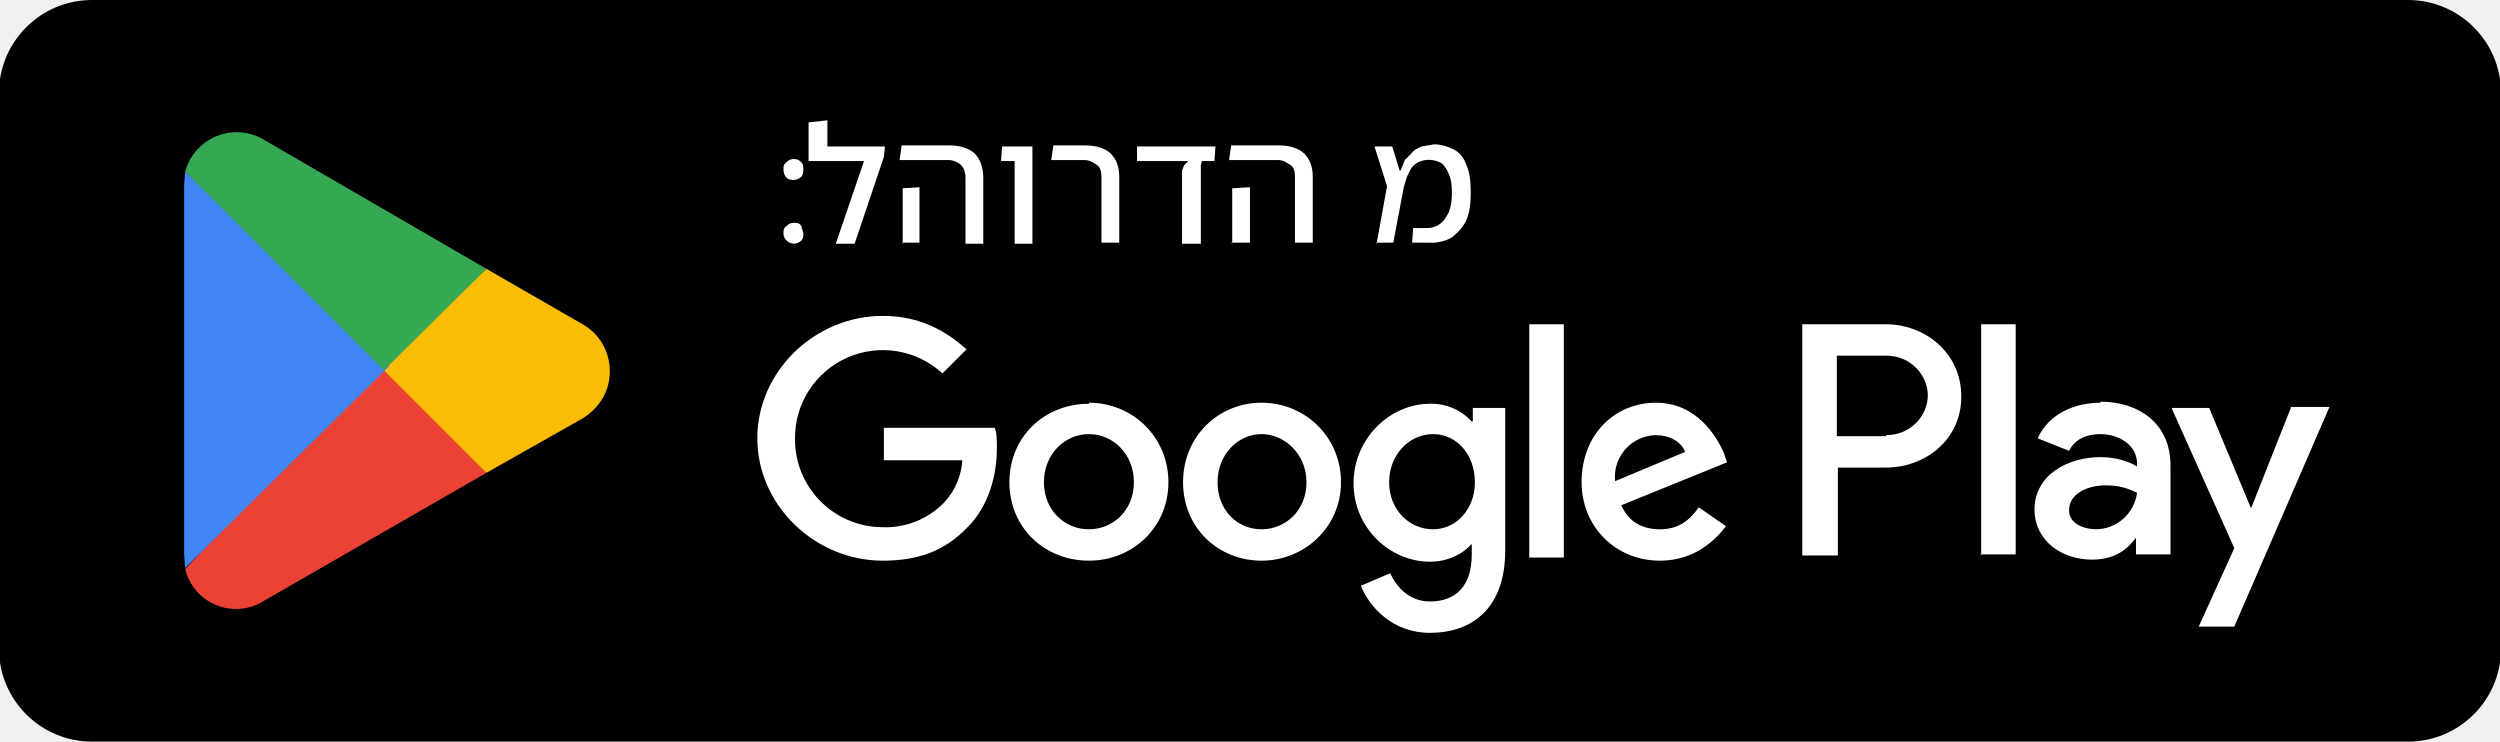
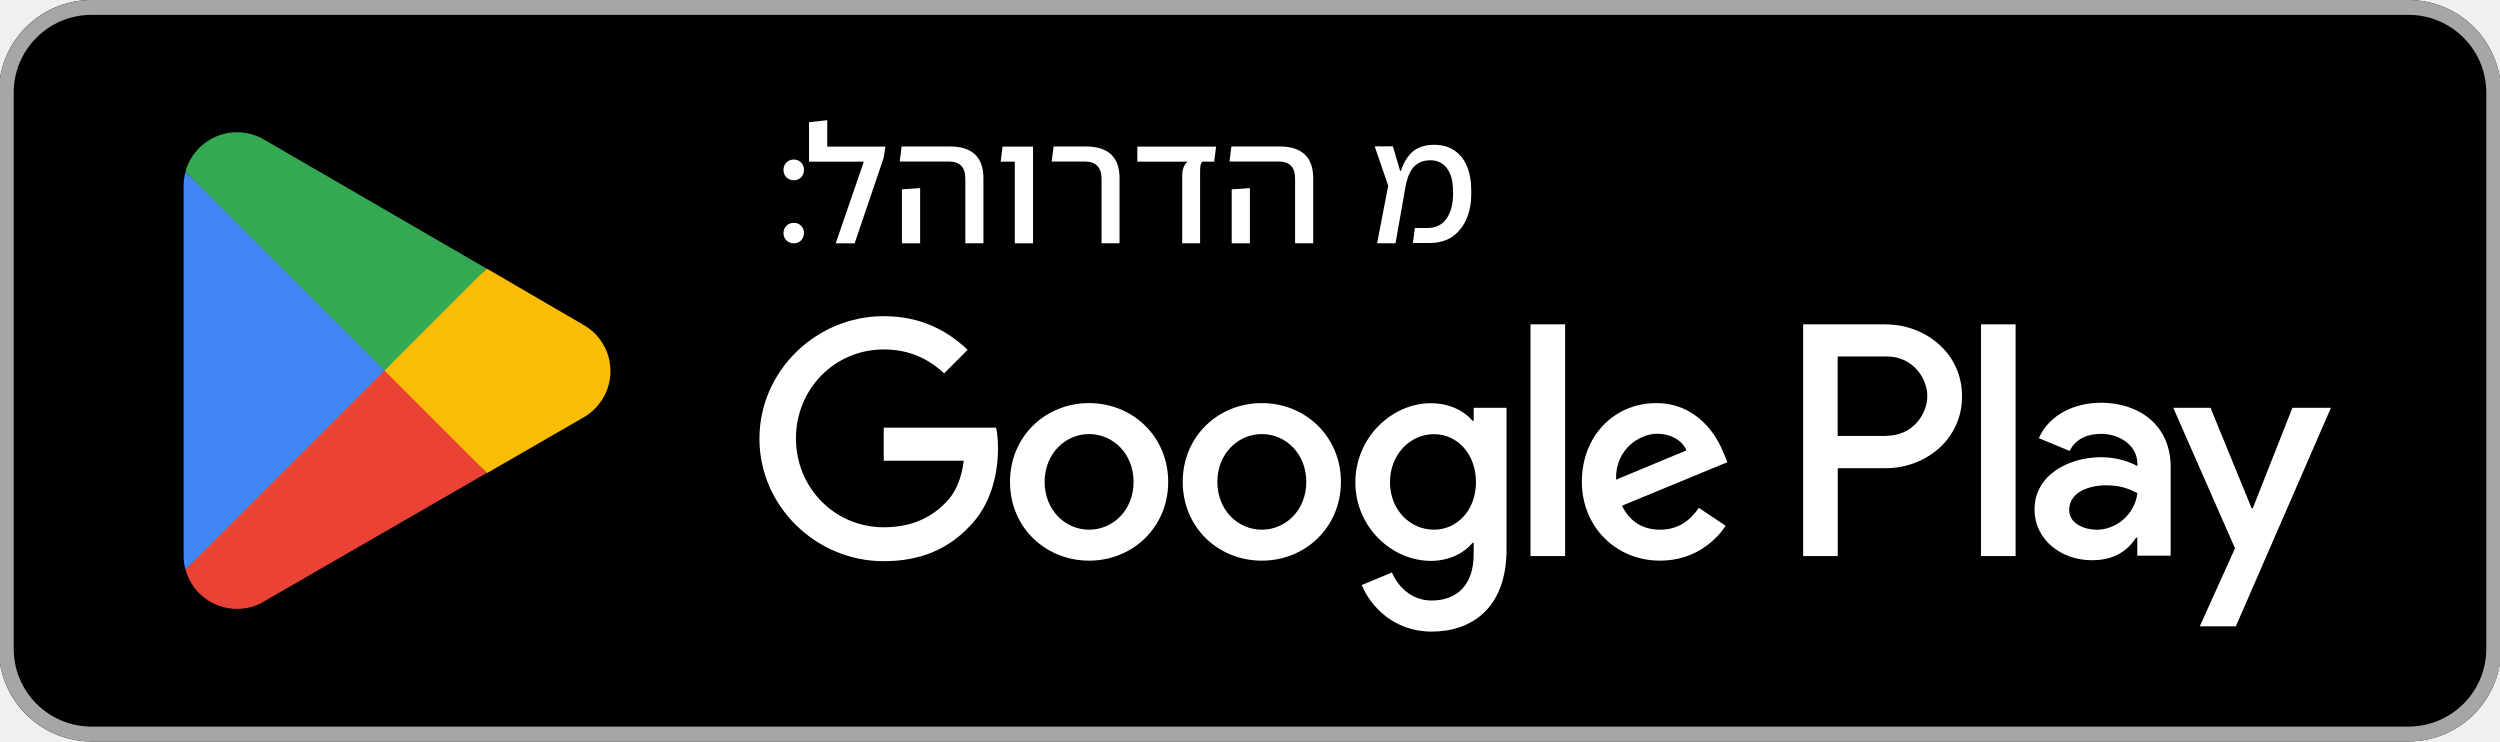
- <svg xmlns="http://www.w3.org/2000/svg" id="artwork" version="1.1" viewBox="0 0 239 70.9">
+ <svg xmlns="http://www.w3.org/2000/svg" id="artwork" version="1.1" viewBox="0 0 238.96 70.87">
  <defs>
    <style>
-       .st1{isolation:isolate}.st5{fill:#fff}
+       .st0 {
+         fill: #4285f4;
+       }
+ 
+       .st1 {
+         isolation: isolate;
+       }
+ 
+       .st2 {
+         fill: #a6a6a6;
+       }
+ 
+       .st3 {
+         fill: #34a853;
+       }
+ 
+       .st4 {
+         fill: #fbbc04;
+       }
+ 
+       .st5 {
+         fill: #fff;
+       }
+ 
+       .st6 {
+         fill: #ea4335;
+       }
    </style>
  </defs>
-   <rect x="-.1" width="239.2" height="70.9" rx="8.9" ry="8.9" />
-   <path class="st5" d="M120.6 38.5c-4.1 0-7.5 3.2-7.5 7.6s3.4 7.5 7.5 7.5 7.6-3.2 7.6-7.5-3.4-7.6-7.6-7.6Zm0 12.1c-2.3 0-4.2-1.8-4.2-4.5s2-4.6 4.2-4.6 4.3 1.9 4.3 4.6-2 4.5-4.3 4.5Zm-16.5-12c-4.2 0-7.6 3.1-7.6 7.5s3.4 7.5 7.6 7.5 7.6-3.2 7.6-7.5-3.4-7.6-7.6-7.6Zm0 12c-2.3 0-4.3-1.8-4.3-4.5s2-4.6 4.3-4.6 4.3 1.9 4.3 4.6-2 4.5-4.3 4.5Zm-19.6-9.8V44H92a6.6 6.6 0 0 1-1.7 4 7.8 7.8 0 0 1-6 2.4 8.4 8.4 0 0 1-8.3-8.5 8.4 8.4 0 0 1 14.1-6.2l2.3-2.3c-2-1.8-4.5-3.2-8-3.2-6.5 0-12 5.3-12 11.7s5.5 11.7 12 11.7c3.5 0 6-1 8.1-3.2 2.1-2.1 2.8-5.1 2.8-7.5 0-.8 0-1.5-.2-2H84.5Zm80.3 2.5c-.7-1.6-2.6-4.8-6.5-4.8s-7.1 3-7.1 7.6c0 4.2 3.2 7.5 7.5 7.5 3.4 0 5.4-2.1 6.3-3.3l-2.6-1.8c-.9 1.3-2 2.1-3.7 2.1s-3-.7-3.7-2.3l10.1-4.1-.3-.9ZM154.4 46a4 4 0 0 1 3.9-4.4c1.3 0 2.4.6 2.8 1.6l-6.7 2.8Zm-8.2 7.3h3.3V31h-3.3v22.1Zm-5.4-13h-.1a5.2 5.2 0 0 0-4-1.7c-3.8 0-7.3 3.3-7.3 7.6s3.5 7.5 7.3 7.5c1.8 0 3.2-.8 4-1.7v1c0 3-1.5 4.5-4 4.5-2 0-3.2-1.4-3.8-2.7l-2.8 1.2c.8 2 3 4.5 6.6 4.5 4 0 7.2-2.3 7.2-7.9V39h-3.1v1.2ZM137 50.6c-2.3 0-4.2-1.9-4.2-4.5s1.9-4.6 4.2-4.6 4 2 4 4.6-1.8 4.5-4 4.5ZM180.3 31h-8v22.1h3.4v-8.4h4.6c3.7 0 7.2-2.6 7.2-6.8S184 31 180.3 31Zm0 10.7h-4.7V34h4.7c2.5 0 4 2 4 3.8s-1.5 3.8-4 3.8Zm20.5-3.2c-2.4 0-4.9 1-6 3.4l3 1.2c.6-1.2 1.8-1.6 3-1.6 1.7 0 3.5 1 3.5 2.8v.3c-.6-.4-1.9-.9-3.5-.9-3.1 0-6.3 1.7-6.3 5 0 3 2.6 4.8 5.5 4.8 2.2 0 3.4-1 4.2-2.1V53h3.3v-8.5c0-4-3-6.1-6.7-6.1Zm-.4 12.1c-1.1 0-2.6-.5-2.6-1.8 0-1.7 1.9-2.4 3.5-2.4 1.4 0 2.1.3 3 .7a4 4 0 0 1-4 3.5ZM219 39l-3.8 9.6-4-9.6h-3.6l6 13.4-3.4 7.5h3.4l9.1-21H219Zm-29.7 14h3.4V31h-3.3v22.1Z" />
-   <path d="m36.6 34.4-18.9 20a5 5 0 0 0 7.6 3l21.2-12.2-10-10.8h.1Z" style="fill:#ea4335" />
-   <path d="m55.7 31-9.2-5.3-10.3 9.2 10.3 10.3 9.2-5.2c1.6-1 2.6-2.6 2.6-4.5s-1-3.6-2.6-4.5Z" style="fill:#fbbc04" />
-   <path d="m17.7 16.4-.1 1.4V53l.1 1.3L37.2 35 17.7 16.4Z" style="fill:#4285f4" />
-   <path d="m36.7 35.4 9.8-9.7-21.2-12.3a5.1 5.1 0 0 0-7.6 3l19 19Z" style="fill:#34a853" />
+   <g>
+     <rect x="-.11" y="0" width="239.17" height="70.87" rx="8.86" ry="8.86" />
+     <path class="st2" d="M230.21,1.42c4.11,0,7.44,3.33,7.44,7.44v53.15c0,4.11-3.33,7.44-7.44,7.44H8.75c-4.11,0-7.44-3.33-7.44-7.44V8.86C1.31,4.75,4.64,1.42,8.75,1.42h221.46M230.21,0H8.75C3.88,0-.11,3.99-.11,8.86v53.15c0,4.87,3.99,8.86,8.86,8.86h221.46c4.87,0,8.86-3.99,8.86-8.86V8.86C239.07,3.99,235.08,0,230.21,0h0Z" />
+     <path class="st5" d="M120.61,38.53c-4.16,0-7.56,3.17-7.56,7.53s3.4,7.53,7.56,7.53,7.56-3.19,7.56-7.53-3.4-7.53-7.56-7.53ZM120.61,50.63c-2.29,0-4.25-1.88-4.25-4.57s1.97-4.57,4.25-4.57,4.25,1.86,4.25,4.57-1.97,4.57-4.25,4.57ZM104.1,38.53c-4.16,0-7.56,3.17-7.56,7.53s3.4,7.53,7.56,7.53,7.56-3.19,7.56-7.53-3.4-7.53-7.56-7.53ZM104.1,50.63c-2.29,0-4.25-1.88-4.25-4.57s1.97-4.57,4.25-4.57,4.25,1.86,4.25,4.57-1.97,4.57-4.25,4.57ZM84.47,40.85v3.19h7.65c-.23,1.81-.83,3.12-1.74,4.02-1.12,1.12-2.85,2.34-5.9,2.34-4.71,0-8.4-3.79-8.4-8.5s3.69-8.5,8.4-8.5c2.53,0,4.39.99,5.76,2.29l2.25-2.25c-1.91-1.82-4.45-3.22-8.03-3.22-6.45,0-11.87,5.24-11.87,11.71s5.42,11.71,11.87,11.71c3.49,0,6.11-1.13,8.17-3.28,2.11-2.11,2.76-5.08,2.76-7.48,0-.74-.05-1.44-.18-2h-10.75v-.02ZM164.75,43.33c-.62-1.68-2.53-4.8-6.45-4.8s-7.1,3.05-7.1,7.53c0,4.22,3.19,7.53,7.48,7.53,3.45,0,5.46-2.11,6.27-3.33l-2.57-1.72c-.85,1.26-2.02,2.09-3.7,2.09s-2.89-.78-3.65-2.29l10.08-4.16-.34-.85h-.02ZM154.47,45.85c-.09-2.91,2.25-4.39,3.93-4.39,1.31,0,2.43.66,2.8,1.59,0,0-6.73,2.8-6.73,2.8ZM146.29,53.15h3.31v-22.15h-3.31v22.15ZM140.86,40.22h-.11c-.74-.89-2.16-1.68-3.97-1.68-3.77,0-7.23,3.31-7.23,7.56s3.45,7.51,7.23,7.51c1.81,0,3.22-.8,3.97-1.72h.11v1.08c0,2.89-1.54,4.43-4.02,4.43-2.02,0-3.28-1.45-3.79-2.68l-2.89,1.2c.83,2,3.03,4.45,6.68,4.45,3.88,0,7.16-2.29,7.16-7.85v-13.54h-3.14s0,1.22,0,1.22ZM137.06,50.63c-2.29,0-4.2-1.91-4.2-4.54s1.91-4.59,4.2-4.59,4.02,1.95,4.02,4.59-1.77,4.54-4.02,4.54ZM180.27,31h-7.92v22.15h3.31v-8.4h4.62c3.67,0,7.26-2.66,7.26-6.87s-3.6-6.87-7.26-6.87h-.02ZM180.34,41.67h-4.69v-7.6h4.69c2.48,0,3.88,2.06,3.88,3.79s-1.4,3.79-3.88,3.79h0v.02ZM200.78,38.5c-2.39,0-4.87,1.06-5.9,3.38l2.94,1.22c.62-1.22,1.79-1.63,3.01-1.63,1.7,0,3.45,1.03,3.47,2.85v.23c-.6-.34-1.88-.85-3.45-.85-3.17,0-6.38,1.74-6.38,4.98,0,2.96,2.59,4.87,5.49,4.87,2.21,0,3.45-.99,4.22-2.16h.11v1.72h3.19v-8.49c0-3.93-2.94-6.13-6.73-6.13,0,0,.04,0,.04,0ZM200.37,50.63c-1.08,0-2.59-.55-2.59-1.88,0-1.7,1.88-2.36,3.51-2.36,1.45,0,2.14.32,3.01.74-.25,2.06-2.02,3.51-3.93,3.51h0v-.02ZM219.12,38.98l-3.79,9.6h-.11l-3.93-9.6h-3.56l5.9,13.43-3.37,7.46h3.45l9.09-20.89s-3.69,0-3.69,0ZM189.35,53.15h3.31v-22.15h-3.31v22.15Z" />
+     <g>
+       <path class="st6" d="M36.6,34.41l-18.87,20.02h0c.58,2.18,2.57,3.77,4.93,3.77.94,0,1.82-.25,2.59-.71l.05-.04,21.22-12.24-9.94-10.82h.02v.02Z" />
+       <path class="st4" d="M55.68,31h0l-9.16-5.33-10.33,9.19,10.36,10.36,9.12-5.26c1.59-.87,2.68-2.55,2.68-4.48s-1.06-3.61-2.66-4.46h0l-.02-.02Z" />
+       <path class="st0" d="M17.73,16.44c-.11.43-.18.85-.18,1.31v35.38c0,.46.05.89.18,1.31l19.51-19.51s-19.51-18.5-19.51-18.5Z" />
+       <path class="st3" d="M36.74,35.43l9.76-9.76-21.21-12.3c-.76-.46-1.67-.73-2.64-.73-2.36,0-4.34,1.61-4.93,3.77h0l19.01,18.99h0v.02Z" />
+     </g>
+   </g>
  <g class="st1">
    <g class="st1">
-       <path class="st5" d="M75.2 17c-.2-.2-.3-.5-.3-.8s0-.5.3-.7c.2-.2.4-.3.7-.3s.5.1.7.3.2.5.2.7 0 .5-.2.7c-.2.2-.5.3-.7.3s-.5 0-.7-.2Zm0 6c-.2-.2-.3-.4-.3-.7s0-.5.3-.7c.2-.2.4-.3.7-.3s.5 0 .7.3l.2.7c0 .3 0 .5-.2.7-.2.2-.5.3-.7.3s-.5-.1-.7-.3Z" />
+       <path class="st5" d="M75.17,16.95c-.19-.19-.28-.43-.28-.71s.09-.51.28-.71c.19-.19.43-.28.71-.28s.5.09.69.28.28.43.28.71-.09.51-.28.71c-.19.19-.43.28-.69.28s-.51-.09-.71-.28ZM75.17,22.98c-.19-.19-.28-.43-.28-.71s.09-.5.28-.69c.19-.19.43-.28.71-.28s.5.09.69.28.28.43.28.69-.09.51-.28.71c-.19.19-.43.28-.69.28s-.51-.09-.71-.28Z" />
    </g>
    <g class="st1">
-       <path class="st5" d="M79.1 14h5.5l-.1 1-2.8 8.3h-1.8l2.7-7.9h-5.3v-3.7l1.8-.2V14Zm13.2 9.3V17c0-.6-.2-1-.4-1.2s-.7-.5-1.2-.5H86l.2-1.4h4.6c1 0 1.9.3 2.4.8S94 16 94 17v6.3h-1.7Zm-6 0V18l1.6-.1v5.3h-1.7Zm9.4-7.9.1-1.4h2.3v1.4h-2.5Zm1.3 7.9V14h1.7v9.3H97Zm8.3 0V17c0-.6-.1-1-.4-1.2s-.7-.5-1.2-.5h-3.2l.2-1.4h3c1.2 0 2 .3 2.5.8s.8 1.2.8 2.2v6.3h-1.7Zm3.4-7.9V14h7.5l-.1 1.4h-7.4Zm4.3 7.9v-7l.2-.5.4-.4h1.3l-.1.4v7.5H113Zm10.8 0V17c0-.6-.1-1-.4-1.2s-.7-.5-1.2-.5h-4.7l.2-1.4h4.6c1 0 1.9.3 2.4.8s.8 1.2.8 2.2v6.3h-1.7Zm-6 0V18l1.7-.1v5.3h-1.8Zm13.8 0 1-5.5-1.2-3.8h1.7l.7 2.3h.1l.4-1 .7-.7c.2-.3.5-.4.9-.6l1.2-.2c.7 0 1.3.2 1.9.5s1 .9 1.2 1.5c.3.7.4 1.5.4 2.5v.2c0 1-.1 1.8-.4 2.5s-.8 1.2-1.4 1.7a4 4 0 0 1-2.2.5H135l.1-1.4h1.3a2 2 0 0 0 1.8-1c.4-.5.6-1.3.6-2.3v-.2c0-.7-.1-1.2-.3-1.7-.2-.4-.4-.8-.7-1a2.4 2.4 0 0 0-2.2-.1 2 2 0 0 0-.7.6l-.4.8-.3 1-1 5.3h-1.7Z" />
+       <path class="st5" d="M79.1,14.01h5.53l-.16,1.06-2.78,8.19h-1.81l2.69-7.81h-5.24v-3.77l1.74-.19v2.53h.04Z" />
+       <path class="st5" d="M92.27,23.26v-6.17c0-.55-.12-.96-.39-1.24s-.66-.41-1.19-.41h-4.69l.18-1.44h4.62c1.06,0,1.86.25,2.39.76.55.51.81,1.28.81,2.27v6.22s-1.74,0-1.74,0ZM86.21,23.26v-5.16l1.74-.12v5.28h-1.74Z" />
+       <path class="st5" d="M95.65,15.45l.18-1.44h2.3v1.44h-2.5.02ZM97,23.26v-9.25h1.74v9.25h-1.74Z" />
+       <path class="st5" d="M105.29,23.26v-6.17c0-.55-.14-.96-.41-1.24s-.67-.41-1.19-.41h-3.17l.19-1.44h3.08c1.06,0,1.86.25,2.41.76s.81,1.28.81,2.27v6.22s-1.74,0-1.74,0Z" />
+       <path class="st5" d="M108.71,15.45v-1.44h7.53l-.18,1.44h-7.35ZM113,23.26v-6.56c0-.12.02-.27.05-.44.04-.16.09-.32.18-.48.09-.16.19-.27.34-.34h1.36c-.09.09-.14.19-.18.35-.02.16-.04.34-.04.53v6.93h-1.74.02Z" />
+       <path class="st5" d="M123.79,23.26v-6.17c0-.55-.12-.96-.39-1.24s-.66-.41-1.19-.41h-4.69l.18-1.44h4.62c1.05,0,1.84.25,2.39.76s.81,1.28.81,2.27v6.22s-1.74,0-1.74,0ZM117.73,23.26v-5.16l1.74-.12v5.28h-1.74Z" />
+       <path class="st5" d="M131.63,23.26l1.06-5.51-1.29-3.76h1.74l.69,2.34h.07c.11-.34.25-.67.43-.97s.37-.57.62-.8c.25-.23.55-.39.9-.53.35-.12.76-.19,1.24-.19.71,0,1.33.16,1.86.5s.96.83,1.24,1.49c.3.66.44,1.49.44,2.46v.21c0,.94-.16,1.77-.48,2.48s-.78,1.26-1.36,1.67c-.6.39-1.33.58-2.2.58h-1.54l.19-1.44h1.24c.78,0,1.36-.3,1.79-.9.41-.6.62-1.4.62-2.37v-.21c0-.67-.09-1.24-.28-1.68-.18-.44-.44-.78-.76-.99-.32-.21-.69-.32-1.1-.32s-.76.07-1.05.21c-.28.14-.51.34-.69.57-.18.25-.32.51-.43.83-.11.32-.19.64-.25.99l-.94,5.33h-1.81l.04.02Z" />
    </g>
  </g>
</svg>
